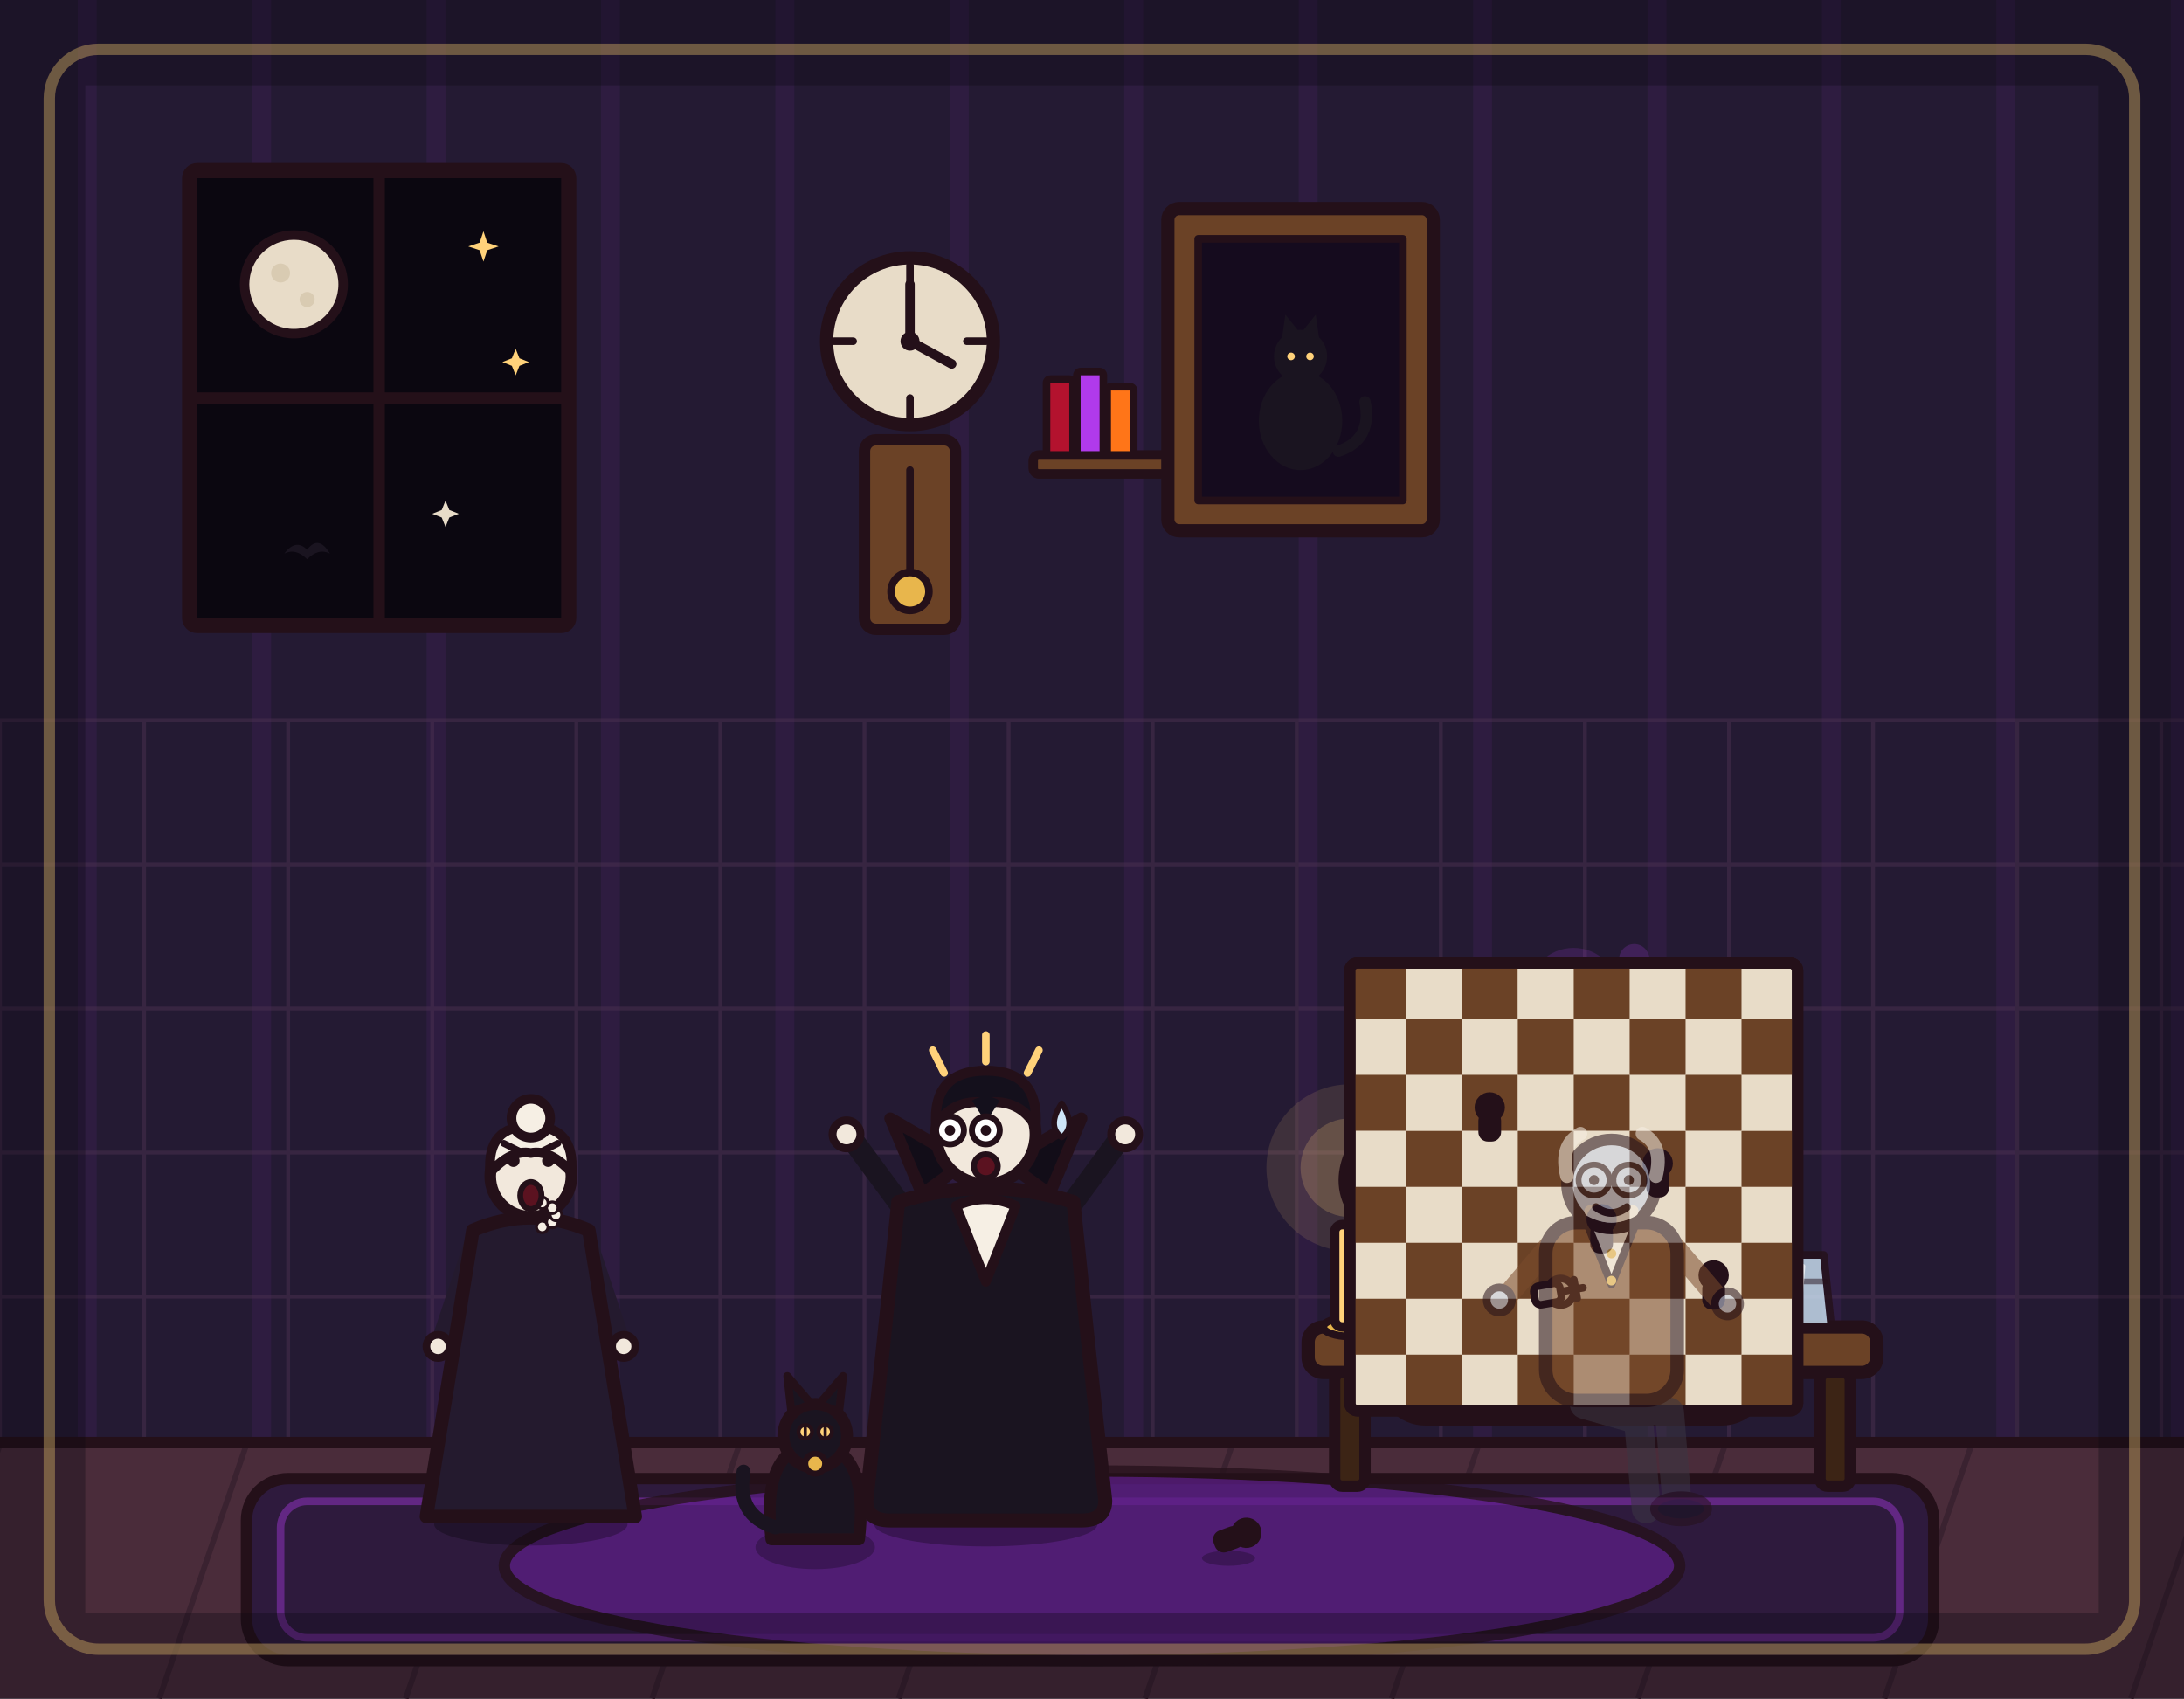
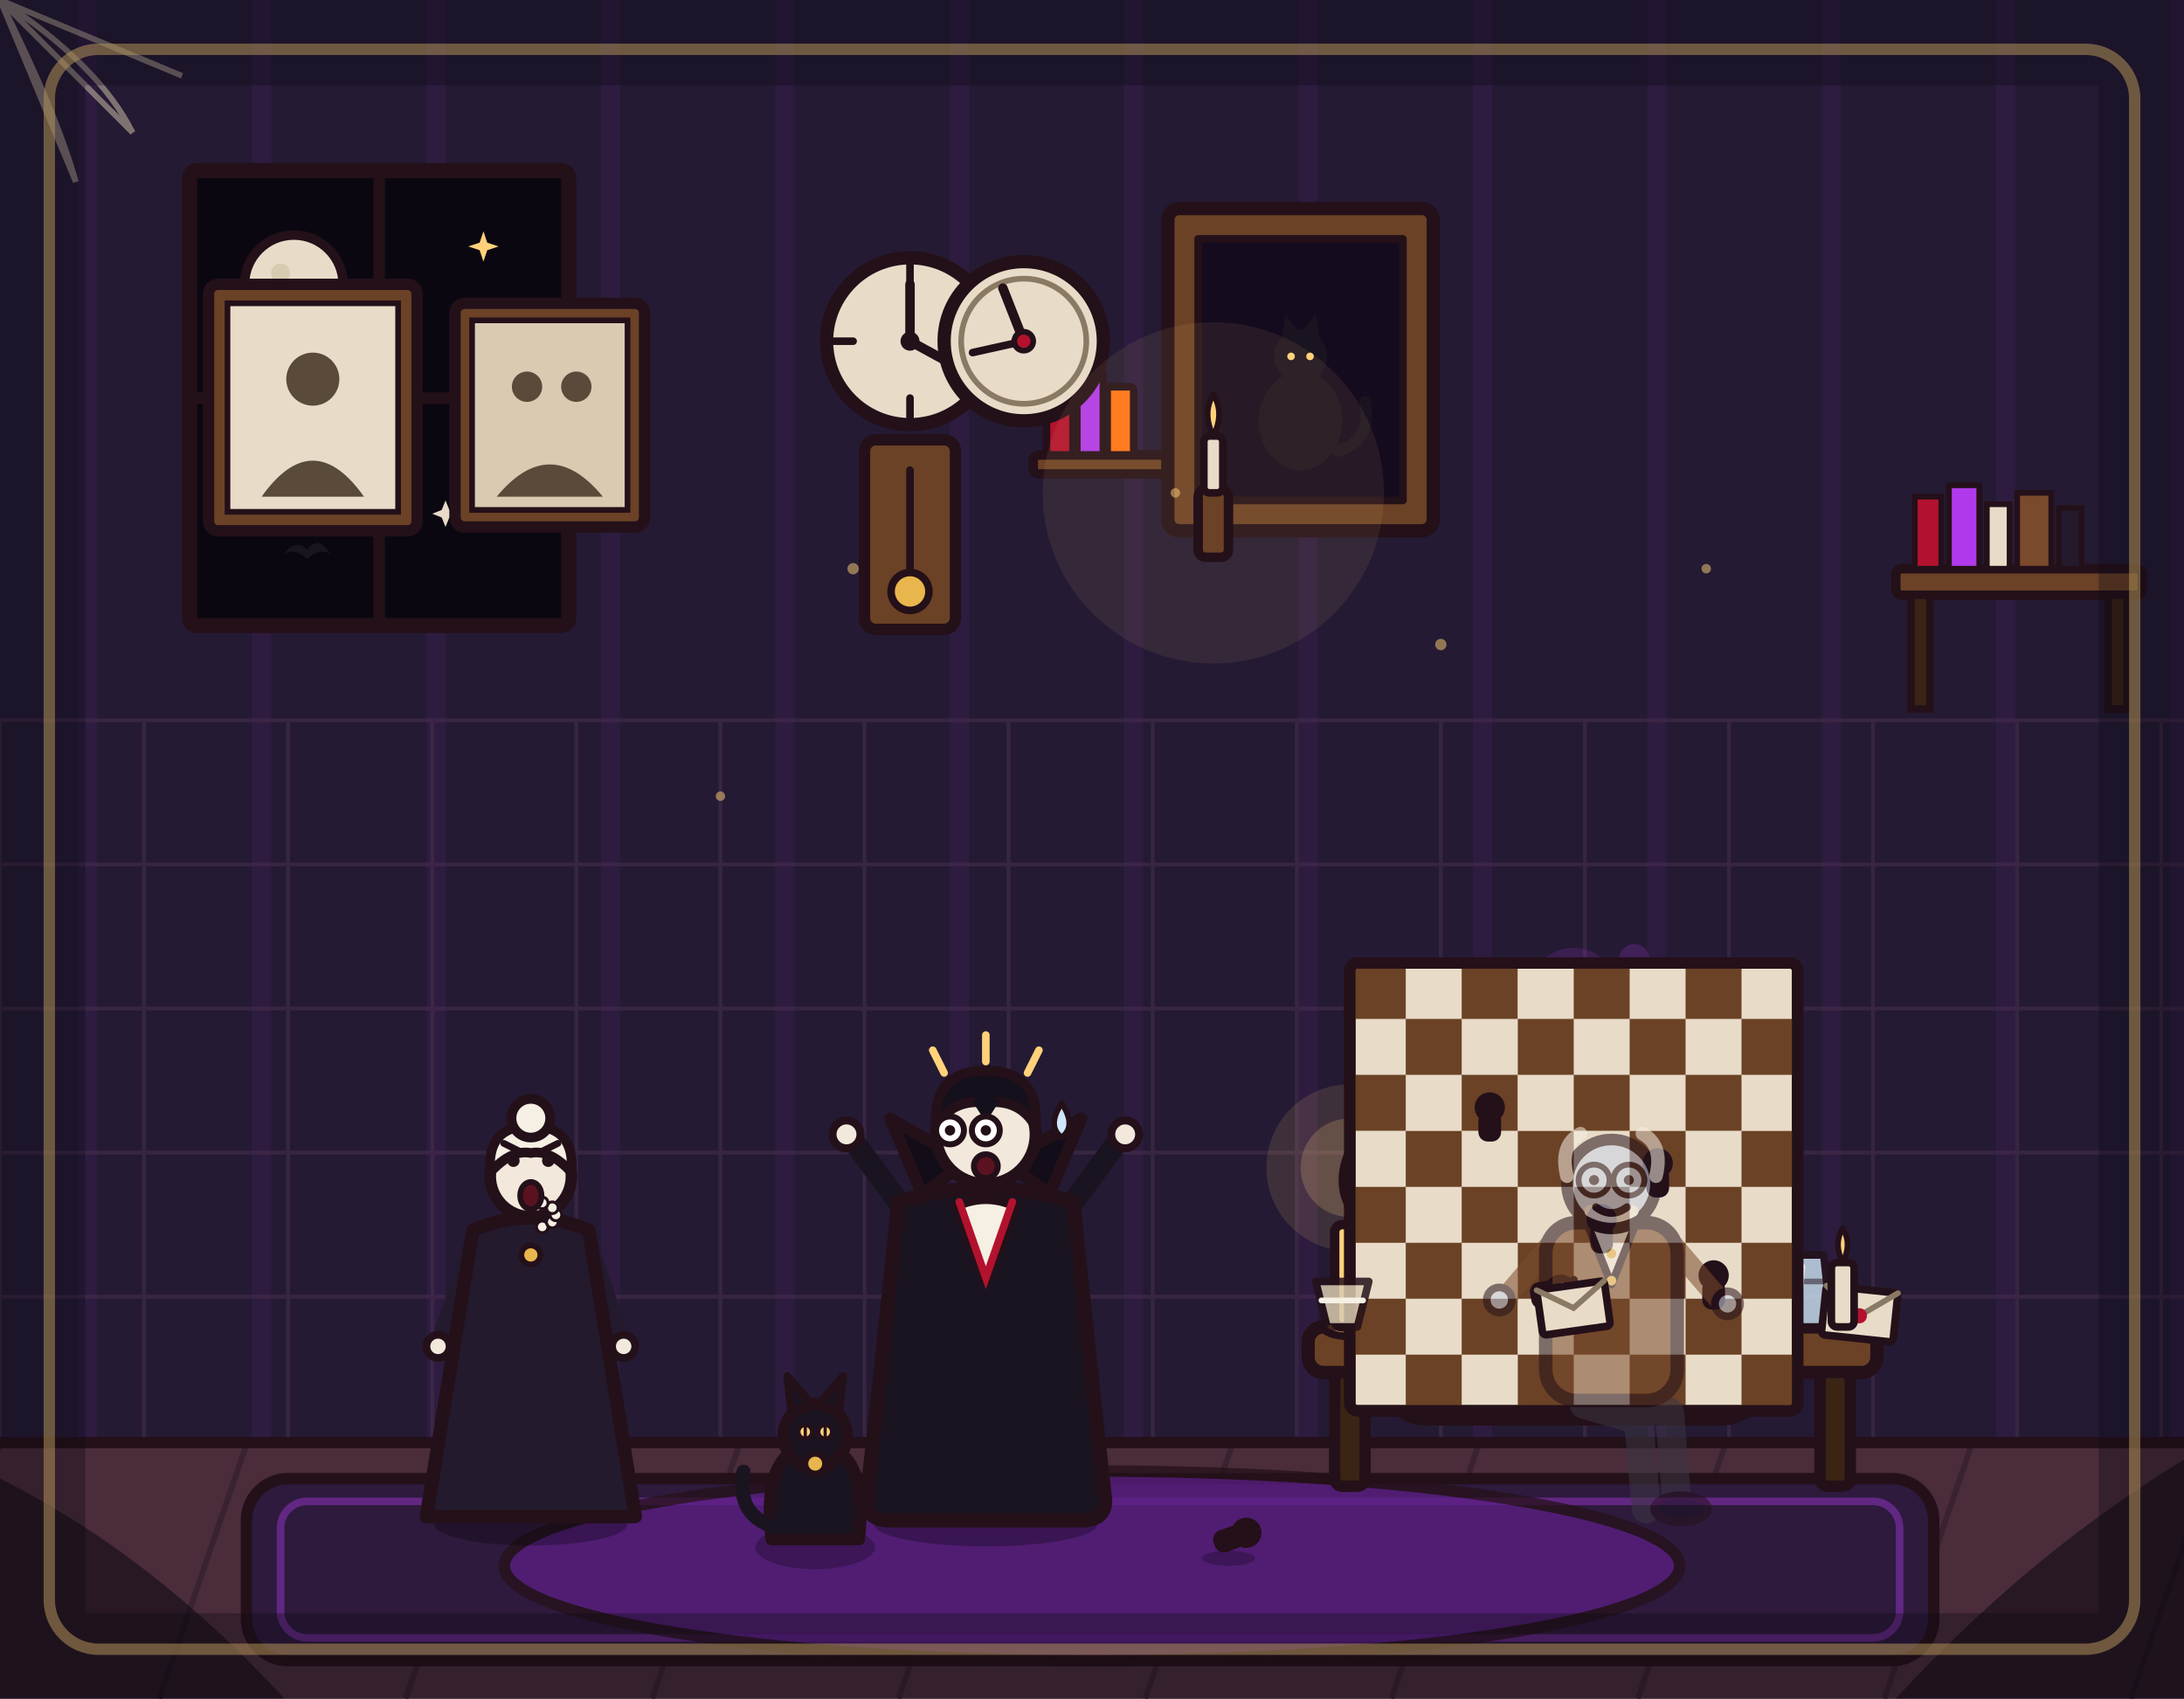
<svg xmlns="http://www.w3.org/2000/svg" viewBox="0 0 1152 896" width="1152" height="896">
  <rect x="0" y="0" width="1152" height="896" fill="#241a33" />
  <path d="M46 0V762M138 0V762M230 0V762M322 0V762M414 0V762M506 0V762M598 0V762M690 0V762M782 0V762M874 0V762M966 0V762M1058 0V762M1150 0V762" stroke="#b03aeb" stroke-width="10" opacity=".07" fill="none" />
  <path d="M0 380V762M76 380V762M152 380V762M228 380V762M304 380V762M380 380V762M456 380V762M532 380V762M608 380V762M684 380V762M760 380V762M836 380V762M912 380V762M988 380V762M1064 380V762M1140 380V762M0 380H1152M0 456H1152M0 532H1152M0 608H1152M0 684H1152M0 760H1152" stroke="#4a3050" stroke-width="2" opacity=".5" fill="none" />
  <g>
    <rect x="100" y="90" width="200" height="240" rx="4" fill="#0b0710" stroke="#241019" stroke-width="8" stroke-linejoin="round" />
    <line x1="200" y1="90" x2="200" y2="330" stroke="#241019" stroke-width="6" stroke-linecap="round" />
    <line x1="100" y1="210" x2="300" y2="210" stroke="#241019" stroke-width="6" stroke-linecap="round" />
    <circle cx="155" cy="150" r="26" fill="#e8dcc8" stroke="#241019" stroke-width="5" stroke-linejoin="round" />
    <circle cx="148" cy="144" r="5" fill="#d9cbb2" />
    <circle cx="162" cy="158" r="4" fill="#d9cbb2" />
    <path d="M255 122 L257 128 L263 130 L257 132 L255 138 L253 132 L247 130 L253 128 Z" fill="#ffd27a" />
    <path d="M272 184 L274 189 L279 191 L274 193 L272 198 L270 193 L265 191 L270 189 Z" fill="#ffd27a" />
    <path d="M235 264 L237 269 L242 271 L237 273 L235 278 L233 273 L228 271 L233 269 Z" fill="#e8dcc8" />
    <path d="M150 292 Q156 284 162 290 Q168 282 174 292 Q168 289 162 295 Q156 289 150 292 Z" fill="#1a1420" />
  </g>
  <g>
    <circle cx="480" cy="180" r="44" fill="#e8dcc8" stroke="#241019" stroke-width="7" stroke-linejoin="round" />
    <line x1="480" y1="140" x2="480" y2="150" stroke="#241019" stroke-width="4" stroke-linecap="round" />
    <line x1="480" y1="210" x2="480" y2="220" stroke="#241019" stroke-width="4" stroke-linecap="round" />
    <line x1="440" y1="180" x2="450" y2="180" stroke="#241019" stroke-width="4" stroke-linecap="round" />
    <line x1="510" y1="180" x2="520" y2="180" stroke="#241019" stroke-width="4" stroke-linecap="round" />
    <line x1="480" y1="180" x2="480" y2="150" stroke="#241019" stroke-width="5" stroke-linecap="round" />
    <line x1="480" y1="180" x2="502" y2="192" stroke="#241019" stroke-width="5" stroke-linecap="round" />
    <circle cx="480" cy="180" r="5" fill="#241019" />
    <rect x="456" y="232" width="48" height="100" rx="6" fill="#6b4226" stroke="#241019" stroke-width="6" stroke-linejoin="round" />
    <line x1="480" y1="248" x2="480" y2="306" stroke="#241019" stroke-width="4" stroke-linecap="round" />
    <circle cx="480" cy="312" r="10" fill="#e8b64c" stroke="#241019" stroke-width="4" stroke-linejoin="round" />
  </g>
  <g>
    <rect x="545" y="240" width="90" height="10" rx="3" fill="#6b4226" stroke="#241019" stroke-width="5" stroke-linejoin="round" />
    <rect x="552" y="200" width="14" height="40" rx="2" fill="#b3122e" stroke="#241019" stroke-width="4" stroke-linejoin="round" />
    <rect x="568" y="196" width="14" height="44" rx="2" fill="#b03aeb" stroke="#241019" stroke-width="4" stroke-linejoin="round" />
    <rect x="584" y="204" width="14" height="36" rx="2" fill="#ff7518" stroke="#241019" stroke-width="4" stroke-linejoin="round" />
    <rect x="616" y="110" width="140" height="170" rx="6" fill="#6b4226" stroke="#241019" stroke-width="7" stroke-linejoin="round" />
    <rect x="632" y="126" width="108" height="138" fill="#150b1e" stroke="#241019" stroke-width="4" stroke-linejoin="round" />
    <ellipse cx="686" cy="222" rx="22" ry="26" fill="#1a1420" />
    <circle cx="686" cy="188" r="14" fill="#1a1420" />
    <path d="M676 180 L678 166 L686 176 Z" fill="#1a1420" />
    <path d="M696 180 L694 166 L686 176 Z" fill="#1a1420" />
    <path d="M706 238 Q724 232 720 212" fill="none" stroke="#1a1420" stroke-width="6" stroke-linecap="round" />
    <circle cx="681" cy="188" r="2" fill="#ffd27a" />
    <circle cx="691" cy="188" r="2" fill="#ffd27a" />
  </g>
  <rect x="0" y="760" width="1152" height="136" fill="#4a2c3a" />
  <path d="M0 762 L-46 896M130 762 L84 896M260 762 L214 896M390 762 L344 896M520 762 L474 896M650 762 L604 896M780 762 L734 896M910 762 L864 896M1040 762 L994 896M1170 762 L1124 896" stroke="#3a2230" stroke-width="3" fill="none" />
  <line x1="0" y1="761" x2="1152" y2="761" stroke="#241019" stroke-width="6" stroke-linecap="round" />
+   <g>
+     <rect x="110" y="150" width="110" height="130" rx="5" fill="#6b4226" stroke="#241019" stroke-width="6" stroke-linejoin="round" />
+     <rect x="120" y="160" width="90" height="110" fill="#e8dcc8" stroke="#241019" stroke-width="3" />
+     <circle cx="165" cy="200" r="14" fill="#5a4a3a" />
+     <path d="M138 262 Q165 224 192 262 Z" fill="#5a4a3a" />
+     <rect x="240" y="160" width="100" height="118" rx="5" fill="#6b4226" stroke="#241019" stroke-width="6" stroke-linejoin="round" />
+     <rect x="249" y="169" width="82" height="100" fill="#d9cbb2" stroke="#241019" stroke-width="3" />
+     <circle cx="278" cy="204" r="8" fill="#5a4a3a" />
+     <circle cx="304" cy="204" r="8" fill="#5a4a3a" />
+     <path d="M262 262 Q290 228 318 262 Z" fill="#5a4a3a" />
+   </g>
+   <g>
+     <circle cx="540" cy="180" r="42" fill="#e8dcc8" stroke="#241019" stroke-width="7" stroke-linejoin="round" />
+     <circle cx="540" cy="180" r="33" fill="none" stroke="#8a7a64" stroke-width="3" />
+     <line x1="540" y1="180" x2="529" y2="152" stroke="#241019" stroke-width="5" stroke-linecap="round" />
+     <line x1="540" y1="180" x2="513" y2="186" stroke="#241019" stroke-width="4" stroke-linecap="round" />
+     <circle cx="540" cy="180" r="5" fill="#b3122e" stroke="#241019" stroke-width="3" />
+   </g>
+   <rect x="1000" y="300" width="130" height="14" rx="3" fill="#6b4226" stroke="#241019" stroke-width="5" stroke-linejoin="round" />
+   <rect x="1010" y="262" width="14" height="38" fill="#b3122e" stroke="#241019" stroke-width="3" />
+   <rect x="1028" y="256" width="16" height="44" fill="#b03aeb" stroke="#241019" stroke-width="3" />
+   <rect x="1048" y="266" width="12" height="34" fill="#e8dcc8" stroke="#241019" stroke-width="3" />
+   <rect x="1064" y="260" width="18" height="40" fill="#7a4a2c" stroke="#241019" stroke-width="3" />
+   <rect x="1086" y="268" width="12" height="32" fill="#241a2e" stroke="#241019" stroke-width="3" />
+   <rect x="1008" y="314" width="10" height="60" fill="#3c2415" stroke="#241019" stroke-width="4" />
+   <rect x="1112" y="314" width="10" height="60" fill="#3c2415" stroke="#241019" stroke-width="4" />
+   <path d="M0 0 L70 70 M0 0 L40 96 M0 0 L96 40 M0 0 Q52 34 70 70 M0 0 Q30 60 40 96" fill="none" stroke="#d9cbb2" stroke-width="3" opacity=".5" />
+   <circle cx="640" cy="260" r="90" fill="#ffd27a" opacity=".08" />
+   <rect x="632" y="258" width="16" height="36" rx="4" fill="#6b4226" stroke="#241019" stroke-width="5" stroke-linejoin="round" />
+   <rect x="635" y="230" width="10" height="30" rx="3" fill="#e8dcc8" stroke="#241019" stroke-width="4" />
+   <path d="M640 230 Q646 218 640 208 Q634 218 640 230 Z" fill="#ffd27a" stroke="#241019" stroke-width="3" stroke-linejoin="round" />
  <rect x="130" y="780" width="890" height="96" rx="22" fill="#2e1a3d" stroke="#241019" stroke-width="6" stroke-linejoin="round" />
  <rect x="148" y="792" width="854" height="72" rx="14" fill="none" stroke="#b03aeb" stroke-width="4" opacity=".4" />
  <ellipse cx="576" cy="826" rx="310" ry="50" fill="#5b1e86" stroke="#241019" stroke-width="6" stroke-linejoin="round" stroke-linecap="round" opacity="0.75" />
  <circle cx="830" cy="524" r="24" fill="#b03aeb" opacity=".16" />
  <circle cx="830" cy="524" r="12" fill="#b03aeb" opacity=".28" />
  <circle cx="862" cy="506" r="8" fill="#b03aeb" opacity=".2" />
  <g transform="translate(830 748) scale(1.15)">
    <rect x="-70" y="-150" width="140" height="110" rx="24" fill="#5b1e86" stroke="#241019" stroke-width="7" stroke-linejoin="round" stroke-linecap="round" />
    <rect x="-86" y="-70" width="172" height="70" rx="18" fill="#6d28a0" stroke="#241019" stroke-width="7" stroke-linejoin="round" stroke-linecap="round" />
    <rect x="-86" y="-120" width="26" height="80" rx="12" fill="#4a1870" stroke="#241019" stroke-width="6" stroke-linejoin="round" stroke-linecap="round" />
    <rect x="60" y="-120" width="26" height="80" rx="12" fill="#4a1870" stroke="#241019" stroke-width="6" stroke-linejoin="round" stroke-linecap="round" />
    <rect x="-60" y="-170" width="120" height="40" rx="16" fill="#7a3ab8" stroke="#241019" stroke-width="7" stroke-linejoin="round" stroke-linecap="round" />
  </g>
  <rect x="690" y="700" width="300" height="24" rx="8" fill="#6b4226" stroke="#241019" stroke-width="7" stroke-linejoin="round" stroke-linecap="round" />
  <rect x="704" y="724" width="16" height="60" rx="4" fill="#3c2415" stroke="#241019" stroke-width="6" stroke-linejoin="round" stroke-linecap="round" />
  <rect x="960" y="724" width="16" height="60" rx="4" fill="#3c2415" stroke="#241019" stroke-width="6" stroke-linejoin="round" stroke-linecap="round" />
  <circle cx="712" cy="616" r="44" fill="#ffd27a" opacity=".12" />
  <circle cx="712" cy="616" r="26" fill="#ffd27a" opacity=".2" />
  <ellipse cx="712" cy="700" rx="14" ry="5" fill="#e8b64c" stroke="#241019" stroke-width="4" stroke-linejoin="round" />
  <rect x="704" y="646" width="16" height="54" rx="4" fill="#ffd27a" stroke="#241019" stroke-width="5" stroke-linejoin="round" />
  <line x1="712" y1="646" x2="712" y2="638" stroke="#241019" stroke-width="3" stroke-linecap="round" />
  <path d="M712 638 C705 626 708 614 712 606 C716 614 719 626 712 638 Z" fill="#ff7518" stroke="#241019" stroke-width="3.5" stroke-linejoin="round" />
  <path d="M712 632 C709 624 710 617 712 612 C714 617 715 624 712 632 Z" fill="#ffd27a" />
  <path d="M948 662 L962 662 L966 700 L944 700 Z" fill="#cfe6f8" opacity=".8" stroke="#241019" stroke-width="4" stroke-linejoin="round" />
  <line x1="947" y1="676" x2="963" y2="676" stroke="#241019" stroke-width="3" opacity=".5" stroke-linecap="round" />
  <line x1="951" y1="668" x2="949" y2="692" stroke="#ffffff" stroke-width="2.5" opacity=".7" stroke-linecap="round" />
  <rect x="712" y="508" width="236.2" height="236.2" rx="4" fill="#e8dcc8" stroke="#241019" stroke-width="6" stroke-linejoin="round" stroke-linecap="round" />
  <rect x="712" y="508" width="29.5" height="29.5" fill="#6b4226" stroke="none" />
  <rect x="712" y="567" width="29.5" height="29.5" fill="#6b4226" stroke="none" />
  <rect x="712" y="626.1" width="29.5" height="29.5" fill="#6b4226" stroke="none" />
  <rect x="712" y="685.1" width="29.5" height="29.5" fill="#6b4226" stroke="none" />
  <rect x="741.5" y="537.5" width="29.5" height="29.5" fill="#6b4226" stroke="none" />
  <rect x="741.5" y="596.6" width="29.5" height="29.5" fill="#6b4226" stroke="none" />
  <rect x="741.5" y="655.6" width="29.5" height="29.5" fill="#6b4226" stroke="none" />
  <rect x="741.5" y="714.6" width="29.5" height="29.5" fill="#6b4226" stroke="none" />
  <rect x="771" y="508" width="29.5" height="29.5" fill="#6b4226" stroke="none" />
  <rect x="771" y="567" width="29.5" height="29.5" fill="#6b4226" stroke="none" />
  <rect x="771" y="626.1" width="29.5" height="29.5" fill="#6b4226" stroke="none" />
  <rect x="771" y="685.1" width="29.5" height="29.5" fill="#6b4226" stroke="none" />
  <rect x="800.6" y="537.5" width="29.5" height="29.5" fill="#6b4226" stroke="none" />
  <rect x="800.6" y="596.6" width="29.5" height="29.5" fill="#6b4226" stroke="none" />
  <rect x="800.6" y="655.6" width="29.5" height="29.5" fill="#6b4226" stroke="none" />
  <rect x="800.6" y="714.6" width="29.5" height="29.5" fill="#6b4226" stroke="none" />
  <rect x="830.1" y="508" width="29.5" height="29.5" fill="#6b4226" stroke="none" />
  <rect x="830.1" y="567" width="29.5" height="29.5" fill="#6b4226" stroke="none" />
  <rect x="830.1" y="626.1" width="29.5" height="29.5" fill="#6b4226" stroke="none" />
  <rect x="830.1" y="685.1" width="29.5" height="29.5" fill="#6b4226" stroke="none" />
  <rect x="859.6" y="537.5" width="29.5" height="29.5" fill="#6b4226" stroke="none" />
  <rect x="859.6" y="596.6" width="29.5" height="29.5" fill="#6b4226" stroke="none" />
  <rect x="859.6" y="655.6" width="29.5" height="29.5" fill="#6b4226" stroke="none" />
  <rect x="859.6" y="714.6" width="29.5" height="29.5" fill="#6b4226" stroke="none" />
  <rect x="889.1" y="508" width="29.5" height="29.5" fill="#6b4226" stroke="none" />
  <rect x="889.1" y="567" width="29.5" height="29.5" fill="#6b4226" stroke="none" />
  <rect x="889.1" y="626.1" width="29.5" height="29.5" fill="#6b4226" stroke="none" />
  <rect x="889.1" y="685.1" width="29.5" height="29.5" fill="#6b4226" stroke="none" />
  <rect x="918.6" y="537.5" width="29.5" height="29.5" fill="#6b4226" stroke="none" />
  <rect x="918.6" y="596.6" width="29.5" height="29.5" fill="#6b4226" stroke="none" />
  <rect x="918.6" y="655.6" width="29.5" height="29.5" fill="#6b4226" stroke="none" />
  <rect x="918.6" y="714.6" width="29.5" height="29.5" fill="#6b4226" stroke="none" />
  <rect x="712" y="508" width="236.2" height="236.2" rx="4" fill="none" stroke="#241019" stroke-width="6" stroke-linejoin="round" stroke-linecap="round" />
  <circle cx="844.8" cy="643.2" r="6" fill="#241019" stroke="#241019" stroke-width="4" stroke-linejoin="round" stroke-linecap="round" />
  <rect x="840.8" y="647.2" width="8" height="12" rx="3" fill="#241019" stroke="#241019" stroke-width="4" stroke-linejoin="round" stroke-linecap="round" />
  <circle cx="785.8" cy="584.2" r="6" fill="#241019" stroke="#241019" stroke-width="4" stroke-linejoin="round" stroke-linecap="round" />
  <rect x="781.8" y="588.2" width="8" height="12" rx="3" fill="#241019" stroke="#241019" stroke-width="4" stroke-linejoin="round" stroke-linecap="round" />
  <circle cx="903.9" cy="672.8" r="6" fill="#241019" stroke="#241019" stroke-width="4" stroke-linejoin="round" stroke-linecap="round" />
  <rect x="899.9" y="676.8" width="8" height="12" rx="3" fill="#241019" stroke="#241019" stroke-width="4" stroke-linejoin="round" stroke-linecap="round" />
  <circle cx="874.4" cy="613.7" r="6" fill="#241019" stroke="#241019" stroke-width="4" stroke-linejoin="round" stroke-linecap="round" />
  <rect x="870.4" y="617.7" width="8" height="12" rx="3" fill="#241019" stroke="#241019" stroke-width="4" stroke-linejoin="round" stroke-linecap="round" />
  <g transform="rotate(80 815.3 682.8)">
    <circle cx="815.3" cy="674.8" r="7" fill="#e8dcc8" stroke="#241019" stroke-width="4" stroke-linejoin="round" stroke-linecap="round" />
    <rect x="810.3" y="674.8" width="10" height="14" rx="3" fill="#e8dcc8" stroke="#241019" stroke-width="4" stroke-linejoin="round" stroke-linecap="round" />
    <line x1="815.3" y1="662.8" x2="815.3" y2="672.8" stroke="#241019" stroke-width="4" stroke-linecap="round" />
    <line x1="810.3" y1="666.8" x2="820.3" y2="666.8" stroke="#241019" stroke-width="4" stroke-linecap="round" />
  </g>
  <ellipse cx="648" cy="822" rx="14" ry="4" fill="#000000" opacity=".25" />
  <g transform="translate(648 812) rotate(70)">
    <circle cx="0" cy="-10" r="6" fill="#241019" stroke="#241019" stroke-width="4" stroke-linejoin="round" />
    <rect x="-4" y="-6" width="8" height="12" rx="3" fill="#241019" stroke="#241019" stroke-width="4" stroke-linejoin="round" />
  </g>
  <g transform="translate(520 800) scale(1.05 1.05)">
    <ellipse cx="0" cy="4" rx="56" ry="11" fill="#000000" stroke-width="0" stroke-linejoin="round" stroke-linecap="round" stroke="none" opacity="0.28" />
    <path d="M-12 -62 L-16 -6" fill="none" stroke="#241a2e" stroke-width="15" stroke-linecap="round" stroke-linejoin="round" />
    <path d="M12 -62 L16 -6" fill="none" stroke="#241a2e" stroke-width="15" stroke-linecap="round" stroke-linejoin="round" />
    <ellipse cx="-18" cy="-4" rx="15" ry="7" fill="#14101c" stroke="#241019" stroke-width="4" stroke-linejoin="round" stroke-linecap="round" />
    <ellipse cx="18" cy="-4" rx="15" ry="7" fill="#14101c" stroke="#241019" stroke-width="4" stroke-linejoin="round" stroke-linecap="round" />
    <path d="M-38 -150 L-66 -188" fill="none" stroke="#1a1420" stroke-width="11" stroke-linecap="round" stroke-linejoin="round" />
    <circle cx="-70" cy="-192" r="7" fill="#f2e8dc" stroke="#241019" stroke-width="4" stroke-linejoin="round" stroke-linecap="round" />
    <path d="M38 -150 L66 -188" fill="none" stroke="#1a1420" stroke-width="11" stroke-linecap="round" stroke-linejoin="round" />
    <circle cx="70" cy="-192" r="7" fill="#f2e8dc" stroke="#241019" stroke-width="4" stroke-linejoin="round" stroke-linecap="round" />
    <path d="M-44 -158 Q-52 -80 -60 -8 Q-60 2 -48 2 L48 2 Q60 2 60 -8 Q52 -80 44 -158 Q0 -172 -44 -158 Z" fill="#1a1420" stroke="#241019" stroke-width="7" stroke-linejoin="round" stroke-linecap="round" />
    <path d="M-32 -162 L-48 -200 L-10 -178 Z" fill="#120d18" stroke="#241019" stroke-width="6" stroke-linejoin="round" stroke-linecap="round" />
    <path d="M32 -162 L48 -200 L10 -178 Z" fill="#120d18" stroke="#241019" stroke-width="6" stroke-linejoin="round" stroke-linecap="round" />
    <path d="M-15 -156 L0 -118 L15 -156 Q0 -163 -15 -156 Z" fill="#f6efe4" stroke="#241019" stroke-width="5" stroke-linejoin="round" stroke-linecap="round" />
    <circle cx="0" cy="-192" r="25" fill="#f2e8dc" stroke="#241019" stroke-width="6" stroke-linejoin="round" stroke-linecap="round" />
    <path d="M-25 -196 Q-27 -224 0 -224 Q27 -224 25 -196 Q17 -210 0 -208 Q-17 -210 -25 -196 Z" fill="#14101c" stroke="#241019" stroke-width="5" stroke-linejoin="round" stroke-linecap="round" />
    <path d="M-7 -209 L0 -198 L7 -209 Q0 -213 -7 -209 Z" fill="#14101c" stroke-width="0" stroke-linejoin="round" stroke-linecap="round" stroke="none" />
    <circle cx="-18" cy="-194" r="7" fill="#ffffff" stroke="#241019" stroke-width="3" stroke-linejoin="round" stroke-linecap="round" />
    <circle cx="0" cy="-194" r="7" fill="#ffffff" stroke="#241019" stroke-width="3" stroke-linejoin="round" stroke-linecap="round" />
    <circle cx="-18" cy="-194" r="2.6" fill="#241019" stroke-width="0" stroke-linejoin="round" stroke-linecap="round" stroke="none" />
    <circle cx="0" cy="-194" r="2.6" fill="#241019" stroke-width="0" stroke-linejoin="round" stroke-linecap="round" stroke="none" />
    <circle cx="0" cy="-176" r="6" fill="#5b1220" stroke="#241019" stroke-width="3" stroke-linejoin="round" stroke-linecap="round" />
  </g>
  <line x1="498" y1="566" x2="492" y2="554" stroke="#ffd27a" stroke-width="4" stroke-linecap="round" />
  <line x1="520" y1="560" x2="520" y2="546" stroke="#ffd27a" stroke-width="4" stroke-linecap="round" />
  <line x1="542" y1="566" x2="548" y2="554" stroke="#ffd27a" stroke-width="4" stroke-linecap="round" />
  <path d="M560 582 Q552 594 560 600 Q568 594 560 582 Z" fill="#cfe6f8" stroke="#241019" stroke-width="3" stroke-linejoin="round" />
  <g transform="translate(280 800) scale(1.02 1.02)">
    <ellipse cx="0" cy="4" rx="50" ry="11" fill="#000000" stroke-width="0" stroke-linejoin="round" stroke-linecap="round" stroke="none" opacity="0.28" />
    <path d="M-30 -140 L-46 -92" fill="none" stroke="#241a2e" stroke-width="10" stroke-linecap="round" stroke-linejoin="round" />
    <circle cx="-48" cy="-88" r="6" fill="#f2e8dc" stroke="#241019" stroke-width="4" stroke-linejoin="round" stroke-linecap="round" />
    <path d="M30 -140 L46 -92" fill="none" stroke="#241a2e" stroke-width="10" stroke-linecap="round" stroke-linejoin="round" />
    <circle cx="48" cy="-88" r="6" fill="#f2e8dc" stroke="#241019" stroke-width="4" stroke-linejoin="round" stroke-linecap="round" />
    <path d="M-30 -148 L-54 0 L54 0 L30 -148 Q0 -161 -30 -148 Z" fill="#241a2e" stroke="#241019" stroke-width="7" stroke-linejoin="round" stroke-linecap="round" />
    <circle cx="0" cy="-176" r="21" fill="#f2e8dc" stroke="#241019" stroke-width="6" stroke-linejoin="round" stroke-linecap="round" />
    <path d="M-21 -178 Q-23 -202 0 -202 Q23 -202 21 -178 Q10 -190 0 -188 Q-10 -190 -21 -178 Z" fill="#f6efe4" stroke="#241019" stroke-width="5" stroke-linejoin="round" stroke-linecap="round" />
    <circle cx="0" cy="-206" r="10" fill="#f6efe4" stroke="#241019" stroke-width="5" stroke-linejoin="round" stroke-linecap="round" />
    <circle cx="5.9" cy="-149.8" r="3" fill="#f6efe4" stroke="#241019" stroke-width="1.5" stroke-linejoin="round" stroke-linecap="round" />
    <circle cx="11.1" cy="-152.3" r="3" fill="#f6efe4" stroke="#241019" stroke-width="1.5" stroke-linejoin="round" stroke-linecap="round" />
    <circle cx="13" cy="-156" r="3" fill="#f6efe4" stroke="#241019" stroke-width="1.5" stroke-linejoin="round" stroke-linecap="round" />
    <circle cx="11.1" cy="-159.7" r="3" fill="#f6efe4" stroke="#241019" stroke-width="1.5" stroke-linejoin="round" stroke-linecap="round" />
    <circle cx="5.9" cy="-162.2" r="3" fill="#f6efe4" stroke="#241019" stroke-width="1.5" stroke-linejoin="round" stroke-linecap="round" />
    <circle cx="-9" cy="-184" r="3.2" fill="#241019" stroke-width="0" stroke-linejoin="round" stroke-linecap="round" stroke="none" />
    <circle cx="9" cy="-184" r="3.2" fill="#241019" stroke-width="0" stroke-linejoin="round" stroke-linecap="round" stroke="none" />
    <line x1="-14" y1="-193" x2="-4" y2="-188" stroke="#241019" stroke-width="3.5" stroke-linecap="round" />
    <line x1="14" y1="-193" x2="4" y2="-188" stroke="#241019" stroke-width="3.5" stroke-linecap="round" />
    <ellipse cx="0" cy="-166" rx="5.5" ry="7" fill="#5b1220" stroke="#241019" stroke-width="3" stroke-linejoin="round" />
  </g>
  <g transform="translate(850 800) scale(1.02 1.02)" opacity="0.55">
    <path d="M-8 -58 L30 -54 L34 -6" fill="none" stroke="#3a3542" stroke-width="15" stroke-linecap="round" stroke-linejoin="round" />
    <path d="M-14 -58 L14 -50 L18 -4" fill="none" stroke="#3a3542" stroke-width="15" stroke-linecap="round" stroke-linejoin="round" />
    <ellipse cx="36" cy="-4" rx="14" ry="7" fill="#14101c" stroke="#241019" stroke-width="4" stroke-linejoin="round" stroke-linecap="round" />
    <path d="M32 -140 L56 -112" fill="none" stroke="#7a4a2c" stroke-width="11" stroke-linecap="round" stroke-linejoin="round" />
    <circle cx="60" cy="-110" r="6.5" fill="#c9d4e8" stroke="#241019" stroke-width="4" stroke-linejoin="round" stroke-linecap="round" />
    <path d="M-32 -140 L-54 -114" fill="none" stroke="#7a4a2c" stroke-width="11" stroke-linecap="round" stroke-linejoin="round" />
    <circle cx="-58" cy="-112" r="6.5" fill="#c9d4e8" stroke="#241019" stroke-width="4" stroke-linejoin="round" stroke-linecap="round" />
    <rect x="-34" y="-152" width="68" height="92" rx="16" fill="#7a4a2c" stroke="#241019" stroke-width="7" stroke-linejoin="round" stroke-linecap="round" />
    <path d="M-12 -150 L0 -120 L12 -150 Z" fill="#f6efe4" stroke="#241019" stroke-width="4" stroke-linejoin="round" stroke-linecap="round" />
    <circle cx="0" cy="-136" r="2.5" fill="#e8b64c" stroke-width="0" stroke-linejoin="round" stroke-linecap="round" stroke="none" />
    <circle cx="0" cy="-122" r="2.5" fill="#e8b64c" stroke-width="0" stroke-linejoin="round" stroke-linecap="round" stroke="none" />
    <circle cx="0" cy="-172" r="23" fill="#c9d4e8" stroke="#241019" stroke-width="6" stroke-linejoin="round" stroke-linecap="round" />
    <path d="M-23 -176 Q-27 -192 -16 -198" fill="none" stroke="#f6efe4" stroke-width="7" stroke-linecap="round" stroke-linejoin="round" />
    <path d="M23 -176 Q27 -192 16 -198" fill="none" stroke="#f6efe4" stroke-width="7" stroke-linecap="round" stroke-linejoin="round" />
    <circle cx="-9" cy="-174" r="2.6" fill="#241019" stroke-width="0" stroke-linejoin="round" stroke-linecap="round" stroke="none" />
    <circle cx="9" cy="-174" r="2.6" fill="#241019" stroke-width="0" stroke-linejoin="round" stroke-linecap="round" stroke="none" />
    <circle cx="-9" cy="-174" r="8" fill="none" stroke="#241019" stroke-width="3" stroke-linejoin="round" stroke-linecap="round" />
    <circle cx="9" cy="-174" r="8" fill="none" stroke="#241019" stroke-width="3" stroke-linejoin="round" stroke-linecap="round" />
    <line x1="-1" y1="-174" x2="1" y2="-174" stroke="#241019" stroke-width="3" stroke-linecap="round" />
    <path d="M-11 -158 Q0 -152 11 -158" fill="none" stroke="#f6efe4" stroke-width="6" stroke-linecap="round" stroke-linejoin="round" />
    <path d="M-8 -160 Q0 -154 8 -160" fill="none" stroke="#241019" stroke-width="4" stroke-linecap="round" stroke-linejoin="round" />
  </g>
  <g transform="translate(430 812) scale(1.05 1.05)">
    <ellipse cx="0" cy="4" rx="30" ry="11" fill="#000000" stroke-width="0" stroke-linejoin="round" stroke-linecap="round" stroke="none" opacity="0.25" />
    <path d="M-22 0 Q-26 -34 -12 -44 Q0 -50 12 -44 Q26 -34 22 0 Z" fill="#1a1420" stroke="#241019" stroke-width="6" stroke-linejoin="round" stroke-linecap="round" />
    <circle cx="0" cy="-52" r="16" fill="#1a1420" stroke="#241019" stroke-width="6" stroke-linejoin="round" stroke-linecap="round" />
    <path d="M-12 -64 L-14 -82 L-2 -68 Z" fill="#1a1420" stroke="#241019" stroke-width="4" stroke-linejoin="round" stroke-linecap="round" />
    <path d="M12 -64 L14 -82 L2 -68 Z" fill="#1a1420" stroke="#241019" stroke-width="4" stroke-linejoin="round" stroke-linecap="round" />
    <path d="M-20 -6 Q-40 -12 -36 -34" fill="none" stroke="#1a1420" stroke-width="7" stroke-linecap="round" stroke-linejoin="round" />
    <circle cx="-5" cy="-54" r="3.4" fill="#ffd27a" stroke="#241019" stroke-width="2" stroke-linejoin="round" stroke-linecap="round" />
    <circle cx="5" cy="-54" r="3.4" fill="#ffd27a" stroke="#241019" stroke-width="2" stroke-linejoin="round" stroke-linecap="round" />
    <line x1="-5" y1="-57" x2="-5" y2="-51" stroke="#241019" stroke-width="1.6" stroke-linecap="round" />
    <line x1="5" y1="-57" x2="5" y2="-51" stroke="#241019" stroke-width="1.6" stroke-linecap="round" />
    <circle cx="0" cy="-38" r="5" fill="#e8b64c" stroke="#241019" stroke-width="3" stroke-linejoin="round" stroke-linecap="round" />
  </g>
+   <path d="M694 676 L700 700 L716 700 L722 676 Z" fill="#d9cbb2" opacity=".85" stroke="#241019" stroke-width="4" stroke-linejoin="round" />
+   <line x1="697" y1="686" x2="719" y2="686" stroke="#f6efe4" stroke-width="3" stroke-linecap="round" />
+   <g transform="rotate(6 980 692)">
+     <rect x="962" y="680" width="38" height="26" rx="2" fill="#e8dcc8" stroke="#241019" stroke-width="4" stroke-linejoin="round" />
+     <path d="M962 680 L981 694 L1000 680" fill="none" stroke="#8a7a64" stroke-width="3" stroke-linecap="round" />
+     <circle cx="981" cy="694" r="4" fill="#b3122e" />
+   </g>
+   <g transform="rotate(-8 830 690)">
+     <rect x="812" y="678" width="36" height="24" rx="2" fill="#e8dcc8" stroke="#241019" stroke-width="4" stroke-linejoin="round" />
+     <path d="M812 678 L830 690 L848 678" fill="none" stroke="#8a7a64" stroke-width="3" stroke-linecap="round" />
+   </g>
+   <rect x="966" y="666" width="12" height="34" rx="3" fill="#e8dcc8" stroke="#241019" stroke-width="4" />
+   <path d="M972 666 Q977 656 972 648 Q967 656 972 666 Z" fill="#ffd27a" stroke="#241019" stroke-width="3" stroke-linejoin="round" />
+   <path d="M506 634 L520 674 L534 634" fill="none" stroke="#b3122e" stroke-width="4" stroke-linecap="round" />
+   <circle cx="280" cy="662" r="5" fill="#e8b64c" stroke="#241019" stroke-width="3" />
+   <circle cx="450" cy="300" r="3" fill="#ffd27a" opacity=".5" />
+   <circle cx="620" cy="260" r="2.5" fill="#ffd27a" opacity=".5" />
+   <circle cx="760" cy="340" r="3" fill="#ffd27a" opacity=".5" />
+   <circle cx="380" cy="420" r="2.5" fill="#ffd27a" opacity=".5" />
+   <circle cx="900" cy="300" r="2.5" fill="#ffd27a" opacity=".5" />
+   <path d="M0 896 L0 780 Q80 820 150 896 Z" fill="#0b0710" opacity=".55" />
+   <path d="M1152 896 L1152 770 Q1070 820 1000 896 Z" fill="#0b0710" opacity=".55" />
  <rect x="26" y="26" width="1100" height="844" rx="26" fill="none" stroke="#ffd27a" stroke-width="6" opacity="0.55" />
  <rect x="0" y="0" width="1152" height="896" fill="none" stroke="#0b0710" stroke-width="90" opacity="0.32" />
</svg>
